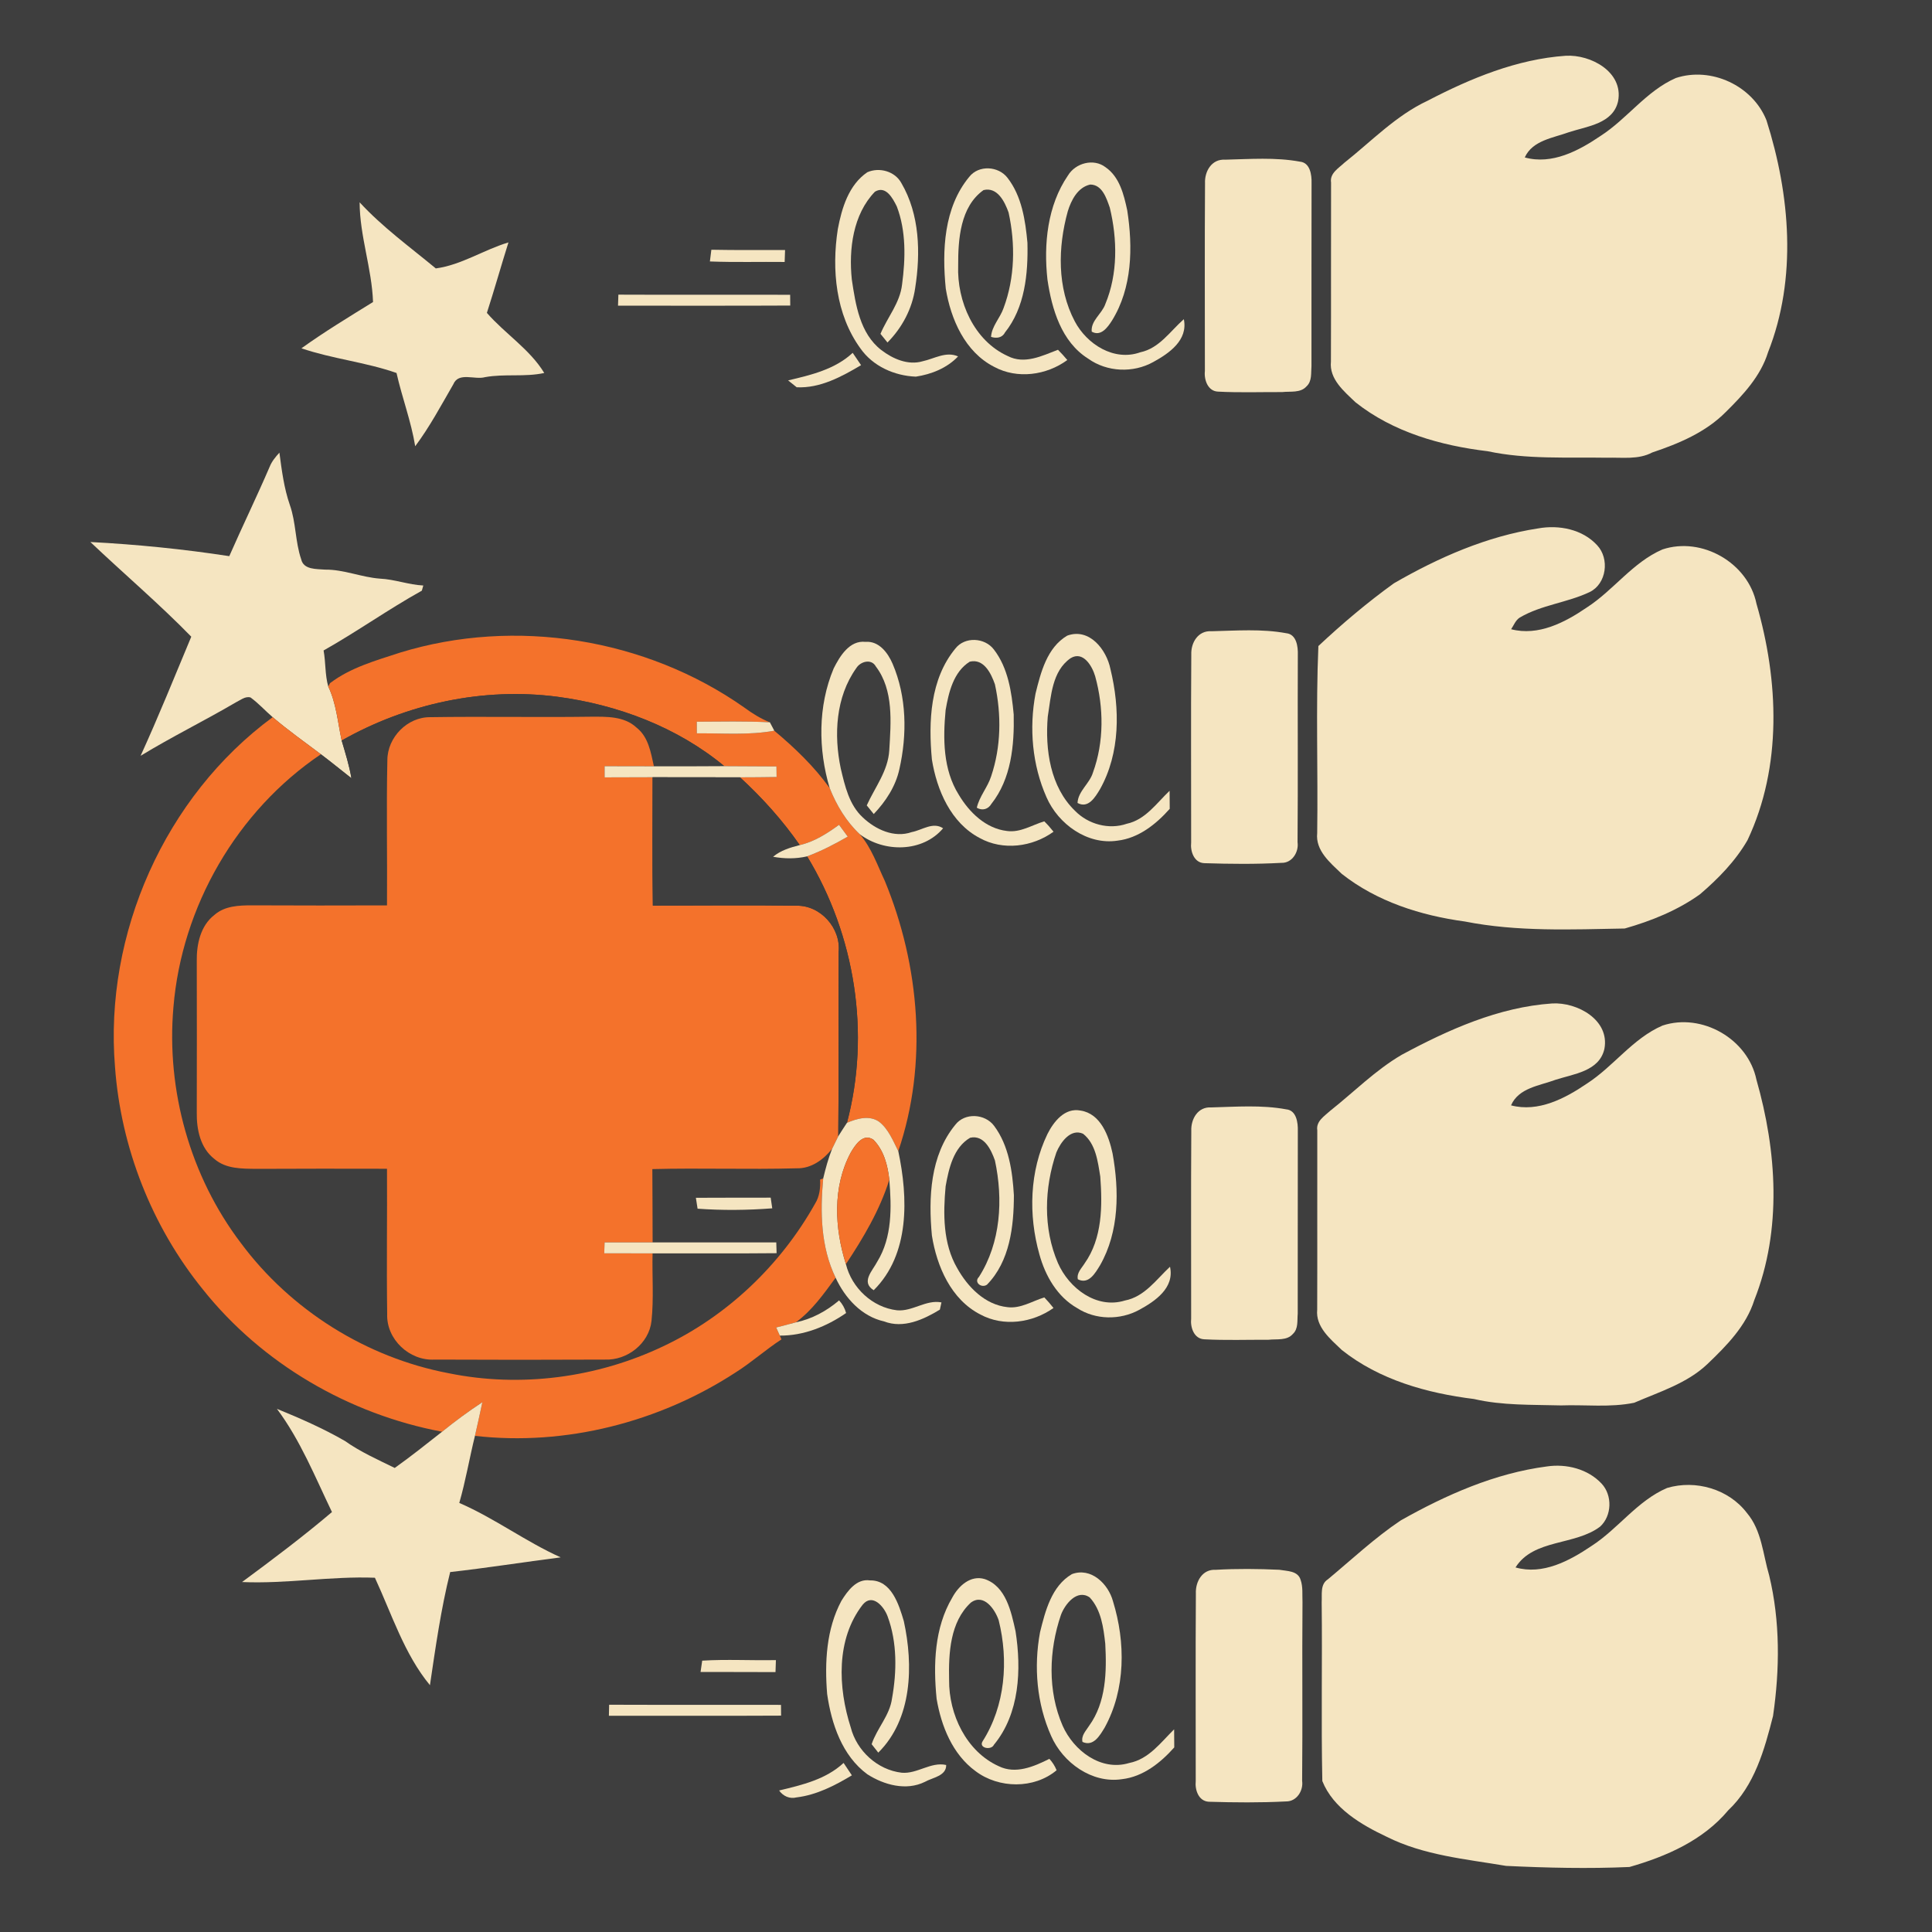
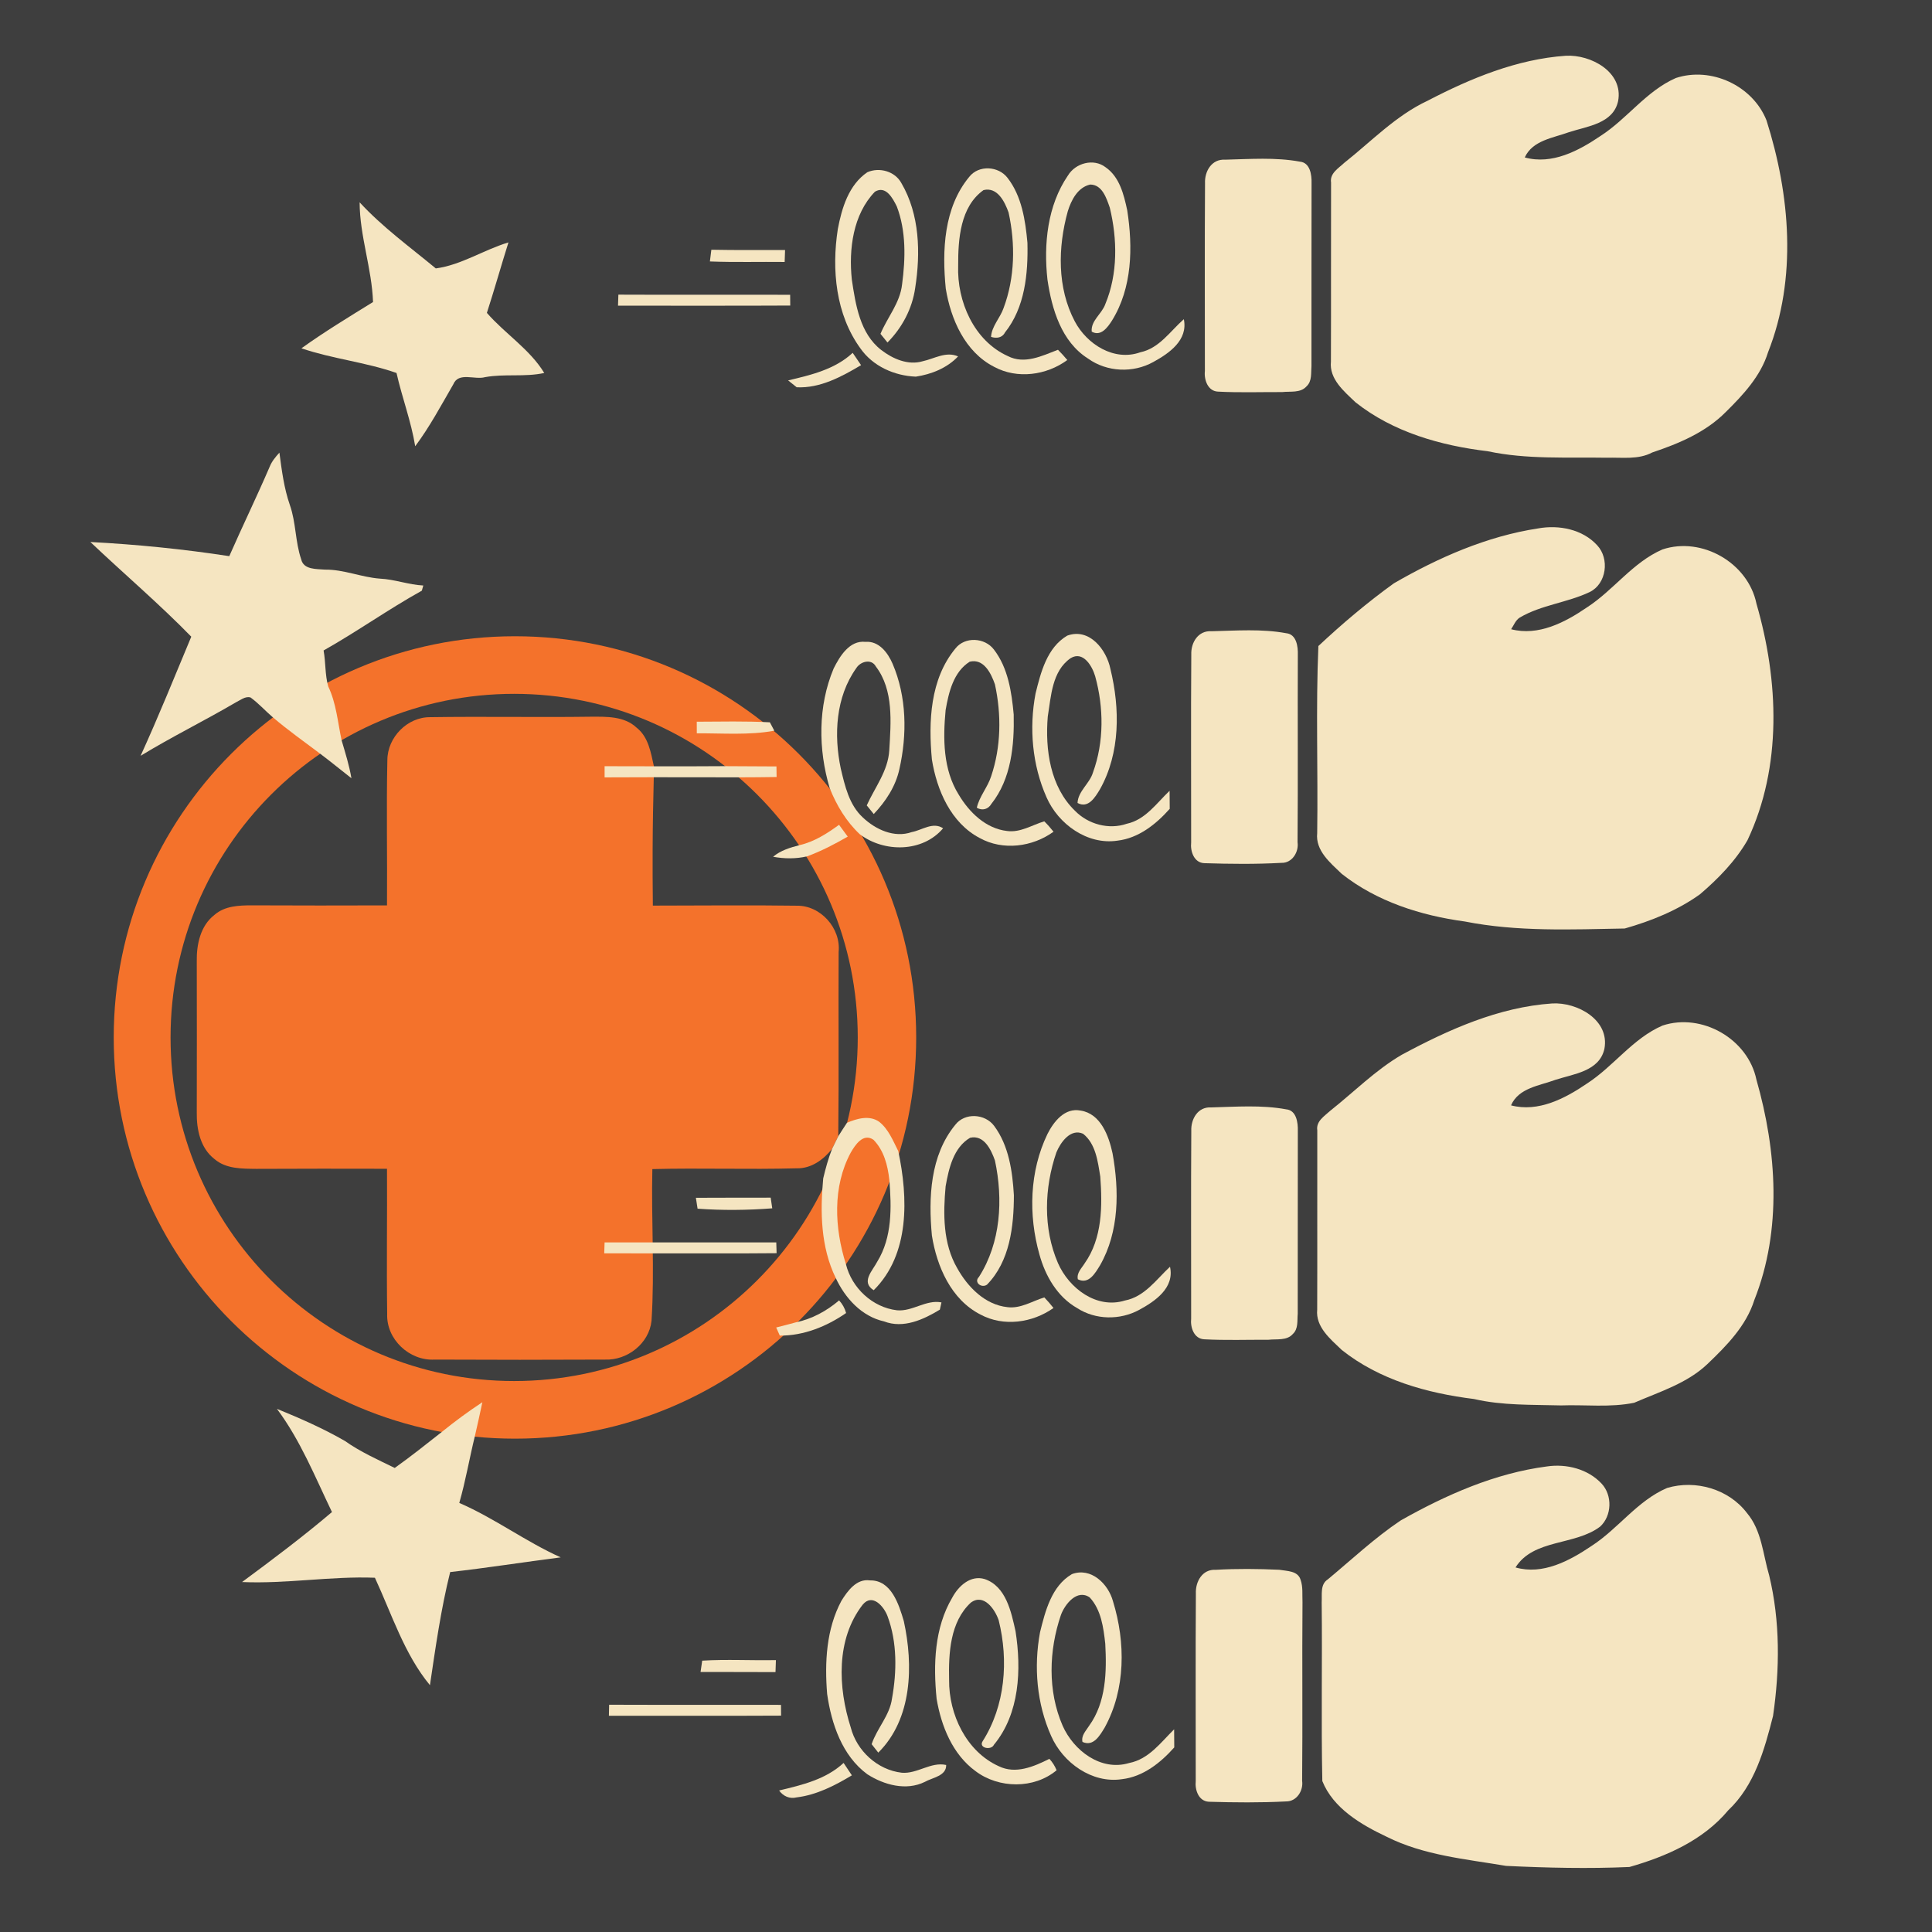
<svg xmlns="http://www.w3.org/2000/svg" width="1280" height="1280" viewBox="0 0 1024 1024" version="1.1" id="svg3136">
-   <defs id="defs3224">
-     </defs>
+   <defs id="defs3224" />
  <path d="m 0,0 1024,0 0,1024 L 0,1024 0,0 z" id="path3138" style="fill:#3e3e3e" />
+   <path style="fill:#f4722b;fill-opacity:1;stroke:none" d="M 341.156 421.531 C 194.347 421.531 75.344 540.535 75.344 687.344 C 75.344 834.153 194.347 953.156 341.156 953.156 C 487.965 953.156 607 834.153 607 687.344 C 607 540.535 487.965 421.531 341.156 421.531 z M 340.625 459.688 C 466.348 459.688 568.281 561.621 568.281 687.344 C 568.281 813.067 466.348 914.969 340.625 914.969 C 214.902 914.969 113 813.067 113 687.344 C 113 561.621 214.902 459.688 340.625 459.688 z " id="path2855" transform="scale(0.8,0.8)" />
  <path d="m 756.668,53.384 c 22.785,-11.866 47.318,-22.033 73.184,-23.829 13.249,-0.776 30.696,8.59 27.784,24.023 -2.596,11.963 -16.331,13.322 -25.964,16.452 -8.372,3.082 -19.388,4.319 -23.513,13.419 14.438,4.004 28.609,-3.543 40.208,-11.429 14.147,-9.124 24.168,-23.78 39.868,-30.671 18.733,-6.163 40.742,4.052 48.045,22.445 12.521,39.48 16.331,83.691 0.825,122.904 -3.907,12.667 -13.2,22.591 -22.421,31.691 -10.604,10.725 -24.872,16.719 -38.946,21.426 -7.401,3.955 -16.015,2.548 -24.023,2.791 -21.087,-0.364 -42.464,0.995 -63.211,-3.446 -24.872,-2.96 -50.132,-10.119 -70.03,-25.915 -6.042,-5.775 -14.025,-12.303 -13.055,-21.62 0.121,-31.618 -0.024,-63.236 0.073,-94.853 -0.776,-4.926 3.955,-7.595 6.988,-10.458 14.389,-11.38 27.347,-25.066 44.187,-32.928 z" id="path3140" style="fill:#f5e5c1" />
  <path d="m 649.294,84.638 c 13.2,-0.315 26.668,-1.359 39.722,1.043 5.387,0.534 6.26,7.013 6.139,11.356 -0.073,32.322 -0.024,64.667 -0.049,96.989 -0.315,3.664 0.388,7.983 -2.621,10.75 -3.227,3.664 -8.614,2.524 -12.909,3.033 -11.332,-0.049 -22.688,0.364 -33.996,-0.243 -5.435,-0.218 -7.474,-6.309 -6.964,-10.944 0,-33.147 -0.146,-66.317 0.073,-99.464 -0.291,-6.333 3.518,-12.958 10.604,-12.521 z" id="path3142" style="fill:#f5e5c1" />
  <path d="m 566.039,93.009 c 4.004,-6.624 13.589,-9.221 19.898,-4.392 7.474,5.144 9.73,14.535 11.526,22.882 3.033,19.582 2.669,41.033 -8.056,58.358 -2.305,3.616 -5.896,8.687 -10.774,5.921 -0.582,-5.824 5.435,-9.439 7.207,-14.608 6.697,-16.015 6.406,-34.457 2.378,-51.103 -1.747,-4.974 -4.004,-12.23 -10.386,-12.254 -6.6,1.456 -10.07,8.274 -11.89,14.195 -5.266,19.048 -5.702,40.523 3.737,58.358 6.43,12.133 20.82,21.305 34.7,16.355 10.07,-2.111 15.845,-11.186 23.076,-17.544 2.305,11.089 -7.741,18.078 -16.185,22.688 -10.677,5.969 -24.581,5.363 -34.554,-1.796 -14.171,-8.93 -19.242,-26.255 -21.548,-41.906 -2.063,-18.757 -0.024,-39.237 10.871,-55.155 z" id="path3144" style="fill:#f5e5c1" />
  <path d="m 459.708,91.286 c 6.358,-2.791 14.656,-0.534 18.053,5.775 9.706,16.598 10.216,37.005 7.304,55.568 -1.553,10.968 -6.916,21.062 -14.681,28.9 -0.922,-1.14 -2.791,-3.421 -3.713,-4.586 3.688,-8.808 10.386,-16.403 11.453,-26.255 1.82,-13.637 2.184,-28.196 -2.791,-41.251 -2.135,-4.295 -5.799,-11.308 -11.599,-7.838 -11.647,12.06 -13.928,30.526 -12.254,46.541 1.99,13.273 4.271,28.609 15.603,37.369 6.091,4.683 14.195,8.25 21.912,5.969 6.212,-1.335 12.424,-5.411 18.806,-2.572 -5.824,6.163 -14.122,9.488 -22.397,10.725 -11.332,-0.437 -22.761,-5.508 -29.385,-14.996 -13.079,-18.029 -15.287,-41.712 -11.963,-63.187 2.111,-11.162 5.751,-23.44 15.651,-30.162 z" id="path3146" style="fill:#f5e5c1" />
  <path d="m 513.723,93.737 c 4.999,-6.406 15.506,-5.775 20.31,0.558 7.522,9.706 9.439,22.47 10.531,34.384 0.388,16.403 -1.31,34.311 -11.939,47.584 -1.456,2.863 -4.586,3.203 -7.352,2.281 0.364,-5.702 4.853,-10.022 6.649,-15.287 6.018,-16.088 6.309,-33.972 2.645,-50.642 -2.038,-5.702 -5.896,-13.637 -13.273,-11.866 -12.375,8.808 -13.492,26.085 -13.443,40.014 -0.704,18.927 8.347,39.82 26.279,47.948 8.905,4.586 18.199,-0.121 26.619,-3.324 1.723,1.723 3.373,3.543 4.95,5.435 -11.041,8.105 -26.522,10.24 -38.776,3.616 -15.433,-7.862 -22.979,-25.187 -25.649,-41.494 -1.99,-20.14 -1.092,-42.877 12.448,-59.208 z" id="path3148" style="fill:#f5e5c1" />
  <path d="m 190.605,107.229 c 12.108,13.152 26.668,23.683 40.378,35.039 13.492,-1.796 25.454,-9.876 38.509,-13.783 -3.907,12.424 -7.425,24.945 -11.429,37.344 9.633,11.089 22.737,19.242 30.405,31.86 -10.337,2.257 -20.965,0.315 -31.375,2.208 -5.46,1.553 -14.074,-2.912 -16.84,3.81 -6.43,11.114 -12.497,22.518 -20.189,32.807 -2.16,-13.249 -6.964,-25.77 -9.9,-38.825 -16.476,-5.775 -33.874,-7.449 -50.399,-13.079 12.23,-8.784 25.139,-16.598 37.951,-24.532 -0.631,-17.835 -7.037,-34.869 -7.11,-52.85 z" id="path3150" style="fill:#f5e5c1" />
  <path d="m 376.259,138.58 c 0.194,-1.553 0.582,-4.659 0.776,-6.212 13.006,0.267 26.037,0.121 39.067,0.146 -0.073,2.111 -0.146,4.222 -0.218,6.333 -13.2,-0.146 -26.425,0.243 -39.625,-0.267 z" id="path3152" style="fill:#f5e5c1" />
  <path d="m 327.753,156.172 c 30.332,0.146 60.688,-0.024 91.044,0.073 0,1.432 0.024,4.271 0.049,5.702 -30.429,0.17 -60.858,0.024 -91.286,0.073 0.049,-1.456 0.146,-4.392 0.194,-5.848 z" id="path3154" style="fill:#f5e5c1" />
  <path d="m 417.705,201.621 c 12.133,-2.863 24.799,-5.824 34.238,-14.608 1.48,2.16 2.985,4.344 4.441,6.527 -10.337,6.139 -21.742,12.327 -34.117,11.72 -1.14,-0.898 -3.421,-2.742 -4.562,-3.64 z" id="path3156" style="fill:#f5e5c1" />
  <path d="m 142.923,247.41 c 1.14,-2.888 3.13,-5.241 5.169,-7.498 1.238,9.342 2.427,18.781 5.533,27.735 3.3,9.318 2.815,19.461 6.018,28.803 1.262,5.605 8.129,5.071 12.594,5.46 9.973,-0.121 19.267,4.052 29.143,4.78 7.813,0.364 15.19,3.252 22.979,3.64 -0.194,0.679 -0.582,2.063 -0.776,2.742 -17.787,9.876 -34.36,21.718 -52.074,31.691 1.165,6.309 0.704,12.933 2.475,19.097 4.295,9.002 5.023,19.024 7.11,28.633 1.941,6.6 4.028,13.2 5.169,19.995 -5.411,-4.222 -10.701,-8.59 -16.185,-12.715 -8.566,-6.455 -17.374,-12.667 -25.551,-19.655 -4.004,-3.421 -7.522,-7.425 -11.842,-10.507 -2.888,-0.631 -5.314,1.529 -7.741,2.693 -16.622,9.755 -33.972,18.248 -50.424,28.293 9.488,-20.795 18.053,-42.028 26.862,-63.139 -17.01,-17.423 -35.767,-33.389 -53.481,-50.181 24.605,1.286 49.259,3.761 73.621,7.498 6.964,-15.87 14.559,-31.448 21.402,-47.366 z" id="path3158" style="fill:#f5e5c1" />
  <path d="m 738.833,309.141 c 23.659,-13.661 49.234,-24.921 76.387,-29.07 11.041,-1.99 23.562,0.413 31.351,8.978 6.6,7.061 4.974,20.334 -3.955,24.726 -11.914,5.678 -25.624,6.794 -37.102,13.54 -2.257,1.432 -3.155,4.077 -4.586,6.188 14.462,3.761 28.56,-3.616 40.159,-11.55 14.195,-9.172 24.265,-23.901 40.062,-30.744 20.917,-6.94 45.401,7.134 49.817,28.779 11.793,40.717 13.71,86.263 -4.756,125.331 -6.382,11.065 -15.481,20.359 -25.139,28.633 -11.939,8.59 -25.867,14.171 -39.917,18.175 -28.245,0.51 -56.902,1.796 -84.759,-3.713 -23.295,-3.155 -46.662,-10.555 -65.274,-25.285 -6.018,-5.799 -13.977,-12.254 -12.982,-21.548 0.485,-33.049 -0.776,-66.196 0.631,-99.173 12.642,-11.842 25.988,-23.125 40.062,-33.268 z" id="path3160" style="fill:#f5e5c1" />
  <path d="m 642.135,334.571 c 13.128,-0.315 26.571,-1.359 39.577,1.043 5.484,0.534 6.309,7.11 6.163,11.502 -0.146,33.098 0.121,66.196 -0.146,99.294 0.752,5.193 -2.888,11.114 -8.566,10.919 -13.589,0.752 -27.25,0.607 -40.863,0.17 -5.484,-0.218 -7.474,-6.333 -6.964,-10.992 0.024,-33.195 -0.17,-66.366 0.073,-99.537 -0.267,-6.382 3.664,-12.885 10.725,-12.4 z" id="path3162" style="fill:#f5e5c1" />
-   <path d="m 212.104,345.879 c 60.979,-18.709 130.135,-7.595 182.306,29.07 4.222,3.106 8.711,5.945 13.637,7.886 -12.909,-0.679 -25.843,-0.364 -38.752,-0.315 0,1.529 0.024,4.61 0.024,6.163 13.71,-0.097 27.517,1.092 41.081,-1.383 10.798,9.051 21.159,18.951 29.361,30.429 3.64,9.124 8.736,17.665 15.942,24.435 6.188,7.158 9.294,16.306 13.273,24.751 18.539,44.915 22.907,96.916 7.134,143.214 -2.791,-5.484 -5.144,-11.623 -10.119,-15.554 -5.144,-3.64 -11.793,-1.747 -17.083,0.534 12.594,-47.415 4.295,-99.415 -21.111,-141.225 7.498,-2.766 14.608,-6.479 21.523,-10.458 -1.553,-2.087 -3.082,-4.174 -4.61,-6.26 -6.358,4.61 -13.079,8.954 -20.82,10.75 -9.148,-13.152 -19.873,-25.09 -31.666,-35.913 6.479,0 12.933,-0.073 19.388,-0.17 -0.024,-1.407 -0.049,-4.198 -0.073,-5.605 -9.221,-0.049 -18.417,-0.121 -27.638,-0.146 -24.969,-20.698 -56.538,-32.564 -88.496,-36.786 -39.334,-5.144 -79.93,3.688 -114.314,23.198 -2.087,-9.609 -2.815,-19.631 -7.11,-28.633 l 0.946,-1.771 c 10.871,-8.299 24.362,-12.011 37.175,-16.209 z" id="path3164" style="fill:#f4722b" />
  <path d="m 548.859,367.597 c 2.766,-11.235 6.091,-24.387 16.792,-30.696 11.744,-4.295 20.844,7.425 22.907,17.714 5.096,20.917 5.241,44.503 -5.557,63.721 -2.524,4.174 -6.139,10.361 -11.89,7.255 0.291,-6.285 6.43,-10.264 8.177,-16.136 5.921,-16.185 5.751,-34.481 1.189,-50.982 -1.553,-5.411 -6.406,-13.71 -13.055,-9.609 -9.876,6.867 -10.337,20.213 -12.084,30.963 -1.456,17.447 1.31,37.296 14.486,49.962 6.964,7.11 17.908,10.094 27.396,6.819 9.9,-2.135 15.773,-10.919 22.688,-17.471 0.024,3.179 0.049,6.382 0.073,9.561 -7.255,8.153 -16.5,15.554 -27.687,16.864 -15.942,2.427 -31.399,-8.76 -37.611,-22.979 -7.595,-17.107 -9.294,-36.665 -5.824,-54.985 z" id="path3166" style="fill:#f5e5c1" />
  <path d="m 441.849,354.323 c 3.252,-6.503 8.42,-15.069 16.889,-14.122 7.11,-0.582 11.866,5.799 14.365,11.623 7.498,17.495 7.741,37.466 3.591,55.835 -1.99,9.148 -7.231,17.107 -13.589,23.804 -0.922,-1.14 -2.791,-3.446 -3.713,-4.586 4.319,-9.561 11.283,-18.223 11.939,-29.167 0.874,-14.802 2.427,-31.933 -7.11,-44.454 -2.378,-4.343 -8.226,-2.669 -10.41,0.922 -10.871,15.239 -11.939,35.355 -8.177,53.19 2.184,9.197 4.441,19.267 11.696,25.915 6.722,6.382 16.67,10.992 25.915,7.741 5.484,-1.019 11.211,-5.605 16.622,-2.014 -10.822,12.812 -31.181,12.958 -44.163,3.155 -7.207,-6.77 -12.303,-15.311 -15.942,-24.435 -6.139,-20.529 -6.285,-43.484 2.087,-63.406 z" id="path3168" style="fill:#f5e5c1" />
  <path d="m 506.37,343.744 c 4.999,-6.455 15.578,-5.872 20.407,0.51 7.522,9.73 9.415,22.543 10.507,34.457 0.364,16.306 -1.31,34.093 -11.817,47.342 -1.674,2.888 -4.829,3.785 -7.741,2.063 1.359,-6.018 5.727,-10.798 7.595,-16.646 5.29,-15.627 5.508,-32.71 2.014,-48.749 -2.014,-5.775 -5.896,-13.831 -13.37,-12.011 -8.614,5.411 -11.138,16.258 -12.764,25.624 -1.432,15.117 -1.407,31.569 6.964,44.891 5.557,9.318 14.317,17.932 25.6,19.218 7.037,0.971 13.225,-3.179 19.728,-5.12 1.747,1.723 3.373,3.567 4.902,5.508 -11.186,8.105 -26.838,10.143 -39.116,3.349 -15.311,-8.032 -22.737,-25.357 -25.357,-41.639 -1.868,-20.019 -0.971,-42.586 12.448,-58.795 z" id="path3170" style="fill:#f5e5c1" />
-   <path d="m 181.093,392.493 c 34.384,-19.509 74.98,-28.342 114.314,-23.198 31.958,4.222 63.527,16.088 88.496,36.786 -12.448,0.097 -24.872,0.097 -37.32,0.073 -1.626,-7.304 -2.888,-15.554 -9.172,-20.48 -6.527,-6.163 -16.015,-5.824 -24.362,-5.799 -28.318,0.388 -56.66,-0.194 -84.977,0.243 -12.157,-0.146 -22.737,10.701 -22.761,22.761 -0.558,25.649 0,51.321 -0.194,76.994 -23.853,0.097 -47.706,0.073 -71.559,-0.024 -6.867,0 -14.438,0.267 -19.898,5.071 -7.425,5.727 -9.512,15.627 -9.366,24.532 0.049,26.74 0.073,53.481 0,80.197 -0.146,8.93 1.893,18.878 9.342,24.629 6.115,5.314 14.632,5.144 22.251,5.241 23.076,-0.121 46.153,-0.097 69.229,-0.049 0.146,25.624 -0.267,51.273 0.097,76.897 -0.534,13.492 11.793,24.993 25.115,24.241 30.089,0.146 60.178,0.146 90.267,0 11.866,0.51 23.44,-8.517 24.726,-20.529 1.238,-11.866 0.267,-23.853 0.558,-35.767 21.912,-0.049 43.823,0.121 65.735,-0.097 -0.024,-1.432 -0.121,-4.271 -0.17,-5.702 -21.839,0 -43.702,0 -65.541,0 -0.073,-12.958 -0.024,-25.915 -0.146,-38.873 25.503,-0.655 51.03,0.291 76.509,-0.413 7.692,0.194 14.171,-4.562 18.757,-10.313 -2.014,5.096 -3.446,10.361 -4.707,15.675 -0.413,0.146 -1.238,0.461 -1.65,0.607 0.218,4.416 -0.267,8.954 -2.669,12.788 -18.296,32.613 -46.638,59.62 -80.513,75.587 -35.064,16.695 -75.562,22.033 -113.659,14.268 -43.605,-8.274 -83.74,-33.413 -110.189,-69.059 -26.813,-35.306 -39.553,-80.804 -35.719,-124.894 4.392,-53.384 33.656,-104.147 78.159,-134.115 5.484,4.125 10.774,8.493 16.185,12.715 -1.14,-6.794 -3.227,-13.395 -5.169,-19.995 z" id="path3172" style="fill:#3e3e3e" />
-   <path d="m 60.955,565.481 c -5.824,-70.515 26.449,-143.311 83.57,-185.363 8.177,6.988 16.986,13.2 25.551,19.655 -44.503,29.968 -73.767,80.731 -78.159,134.115 -3.834,44.09 8.905,89.588 35.719,124.894 26.449,35.646 66.584,60.785 110.189,69.059 38.097,7.765 78.596,2.427 113.659,-14.268 33.874,-15.967 62.216,-42.974 80.513,-75.587 2.402,-3.834 2.888,-8.372 2.669,-12.788 0.413,-0.146 1.238,-0.461 1.65,-0.607 -1.65,17.762 -1.335,36.253 6.576,52.632 -6.26,8.517 -12.472,17.398 -21.111,23.659 -3.446,0.971 -6.916,1.82 -10.386,2.718 0.485,1.068 1.432,3.227 1.917,4.295 l 0.874,2.014 c -8.347,5.411 -15.773,12.133 -24.193,17.447 -40.45,26.376 -90.17,39.189 -138.264,33.68 1.359,-5.945 2.693,-11.866 3.931,-17.835 -7.377,4.853 -14.486,10.094 -21.354,15.651 -49.356,-9.294 -95.46,-36.083 -126.811,-75.465 C 80.488,650.046 64.061,608.285 60.955,565.481 z" id="path3174" style="fill:#f4722b" />
-   <path d="m 205.31,402.878 c 0.024,-12.06 10.604,-22.907 22.761,-22.761 28.318,-0.437 56.66,0.146 84.977,-0.243 8.347,-0.024 17.835,-0.364 24.362,5.799 6.285,4.926 7.547,13.176 9.172,20.48 -8.711,0 -17.423,0 -26.134,-0.049 0,1.48 0,4.441 0,5.921 8.469,-0.049 16.962,-0.073 25.454,-0.073 -0.024,22.688 -0.218,45.352 0.121,68.04 25.382,0 50.787,-0.315 76.145,0.049 12.764,-0.267 23.61,11.939 22.324,24.557 -0.17,32.54 0.17,65.104 -0.194,97.644 -1.092,2.232 -2.208,4.441 -3.276,6.673 -4.586,5.751 -11.065,10.507 -18.757,10.313 -25.479,0.704 -51.006,-0.243 -76.509,0.413 0.121,12.958 0.073,25.915 0.146,38.873 -8.493,0 -16.962,-0.024 -25.454,-0.024 -0.049,1.456 -0.146,4.368 -0.194,5.799 8.541,0.024 17.083,0.049 25.624,0.024 -0.291,11.914 0.679,23.901 -0.558,35.767 -1.286,12.011 -12.861,21.038 -24.726,20.529 -30.089,0.146 -60.178,0.146 -90.267,0 -13.322,0.752 -25.649,-10.75 -25.115,-24.241 -0.364,-25.624 0.049,-51.273 -0.097,-76.897 -23.076,-0.049 -46.153,-0.073 -69.229,0.049 -7.619,-0.097 -16.137,0.073 -22.251,-5.241 -7.449,-5.751 -9.488,-15.7 -9.342,-24.629 0.073,-26.716 0.049,-53.457 0,-80.197 -0.146,-8.905 1.941,-18.806 9.366,-24.532 5.46,-4.805 13.031,-5.071 19.898,-5.071 23.853,0.097 47.706,0.121 71.559,0.024 0.194,-25.673 -0.364,-51.346 0.194,-76.994 z" id="path3176" style="fill:#f4722b" />
+   <path d="m 205.31,402.878 c 0.024,-12.06 10.604,-22.907 22.761,-22.761 28.318,-0.437 56.66,0.146 84.977,-0.243 8.347,-0.024 17.835,-0.364 24.362,5.799 6.285,4.926 7.547,13.176 9.172,20.48 0.011,11.757 -1.048,28.013 -0.558,73.84 25.382,0 50.787,-0.315 76.145,0.049 12.764,-0.267 23.61,11.939 22.324,24.557 -0.17,32.54 0.17,65.104 -0.194,97.644 -1.092,2.232 -2.208,4.441 -3.276,6.673 -4.586,5.751 -11.065,10.507 -18.757,10.313 -25.479,0.704 -51.006,-0.243 -76.509,0.413 -0.621,26.789 1.287,53.681 -0.437,80.44 -1.286,12.011 -12.861,21.038 -24.726,20.529 -30.089,0.146 -60.178,0.146 -90.267,0 -13.322,0.752 -25.649,-10.75 -25.115,-24.241 -0.364,-25.624 0.049,-51.273 -0.097,-76.897 -23.076,-0.049 -46.153,-0.073 -69.229,0.049 -7.619,-0.097 -16.137,0.073 -22.251,-5.241 -7.449,-5.751 -9.488,-15.7 -9.342,-24.629 0.073,-26.716 0.049,-53.457 0,-80.197 -0.146,-8.905 1.941,-18.806 9.366,-24.532 5.46,-4.805 13.031,-5.071 19.898,-5.071 23.853,0.097 47.706,0.121 71.559,0.024 0.194,-25.673 -0.364,-51.346 0.194,-76.994 l 4e-5,0 3e-5,0 z" id="path3176" style="fill:#f4722b" />
  <path d="m 369.295,382.52 c 12.909,-0.049 25.843,-0.364 38.752,0.315 0.582,1.116 1.771,3.349 2.354,4.465 -13.564,2.475 -27.371,1.286 -41.081,1.383 0,-1.553 -0.024,-4.635 -0.024,-6.163 z" id="path3178" style="fill:#f5e5c1" />
  <path d="m 320.449,406.106 c 8.711,0.049 17.423,0.049 26.134,0.049 12.448,0.024 24.872,0.024 37.32,-0.073 9.221,0.024 18.417,0.097 27.638,0.146 0.024,1.407 0.049,4.198 0.073,5.605 -6.455,0.097 -12.909,0.17 -19.388,0.17 -15.433,-0.049 -30.89,-0.049 -46.323,-0.049 -8.493,0 -16.986,0.024 -25.454,0.073 0,-1.48 0,-4.441 0,-5.921 z" id="path3180" style="fill:#f5e5c1" />
-   <path d="m 345.903,411.954 c 15.433,0 30.89,0 46.323,0.049 11.793,10.822 22.518,22.761 31.666,35.913 -5.023,1.286 -10.094,2.791 -14.147,6.188 5.969,1.092 12.108,1.165 18.053,-0.218 25.406,41.809 33.705,93.81 21.111,141.225 -1.553,2.378 -3.13,4.732 -4.61,7.134 0.364,-32.54 0.024,-65.104 0.194,-97.644 1.286,-12.618 -9.561,-24.823 -22.324,-24.557 -25.357,-0.364 -50.763,-0.049 -76.145,-0.049 -0.34,-22.688 -0.146,-45.352 -0.121,-68.04 z" id="path3182" style="fill:#3e3e3e" />
  <path d="m 423.892,447.915 c 7.741,-1.796 14.462,-6.139 20.82,-10.75 1.529,2.087 3.057,4.174 4.61,6.26 -6.916,3.98 -14.025,7.692 -21.523,10.458 -5.945,1.383 -12.084,1.31 -18.053,0.218 4.052,-3.397 9.124,-4.902 14.147,-6.188 z" id="path3184" style="fill:#f5e5c1" />
  <path d="m 742.958,559.051 c 24.751,-13.322 51.346,-25.26 79.736,-27.202 13.249,-0.752 30.623,8.687 27.663,24.12 -2.693,11.842 -16.258,13.225 -25.867,16.331 -8.42,3.155 -19.582,4.246 -23.61,13.564 14.462,3.785 28.609,-3.64 40.232,-11.55 14.195,-9.172 24.241,-23.901 40.038,-30.744 20.868,-6.916 45.328,7.085 49.793,28.682 10.822,37.83 13.637,79.615 -1.116,116.789 -4.295,13.71 -14.729,24.241 -24.848,33.923 -10.847,10.313 -25.43,14.705 -38.825,20.529 -12.764,2.621 -25.867,0.946 -38.776,1.407 -15.409,-0.437 -31.035,0.121 -46.153,-3.397 -24.872,-3.082 -50.157,-10.143 -70.054,-25.988 -5.994,-5.751 -13.953,-12.181 -13.031,-21.402 0.121,-31.666 -0.024,-63.333 0.049,-94.999 -0.752,-4.877 3.834,-7.571 6.867,-10.386 12.569,-9.949 23.974,-21.548 37.903,-29.677 z" id="path3186" style="fill:#f5e5c1" />
  <path d="m 641.941,586.956 c 13.225,-0.34 26.716,-1.407 39.795,1.019 5.387,0.485 6.26,7.037 6.139,11.38 -0.073,32.297 0,64.619 -0.049,96.94 -0.34,3.64 0.413,7.959 -2.596,10.75 -3.203,3.664 -8.59,2.548 -12.909,3.057 -11.332,-0.049 -22.688,0.364 -33.996,-0.243 -5.508,-0.218 -7.498,-6.333 -6.988,-10.992 0.024,-33.147 -0.146,-66.317 0.073,-99.464 -0.267,-6.309 3.518,-12.885 10.531,-12.448 z" id="path3188" style="fill:#f5e5c1" />
  <path d="m 555.168,601.054 c 3.324,-6.6 9.197,-14.098 17.592,-12.424 10.628,1.626 14.923,13.419 16.913,22.664 3.567,19.728 3.591,41.445 -6.624,59.329 -2.548,4.149 -5.994,10.337 -11.769,7.425 -0.728,-3.421 2.014,-5.848 3.616,-8.469 9.366,-13.225 9.439,-30.405 8.275,-45.934 -1.286,-7.935 -2.378,-17.423 -9.124,-22.737 -6.624,-2.96 -11.939,4.562 -14.147,9.9 -6.43,18.781 -7.134,40.232 0.849,58.674 5.824,13.273 20.407,24.484 35.452,19.825 10.483,-2.014 16.622,-11.114 23.926,-17.908 2.475,11.211 -7.838,18.248 -16.331,22.858 -10.119,5.508 -23.101,5.387 -32.855,-0.922 -10.555,-5.994 -16.913,-17.083 -20.043,-28.512 -5.872,-20.868 -5.241,-44.066 4.271,-63.769 z" id="path3190" style="fill:#f5e5c1" />
  <path d="m 448.91,595.109 c 5.29,-2.281 11.939,-4.174 17.083,-0.534 4.974,3.931 7.328,10.07 10.119,15.554 5.217,24.605 6.212,54.646 -13.031,73.718 -6.94,-4.319 -0.631,-10.289 1.893,-15.166 7.959,-12.909 7.595,-28.803 6.382,-43.387 -0.825,-7.619 -2.888,-15.603 -8.42,-21.208 -5.411,-3.713 -9.658,2.718 -12.036,6.843 -9.73,18.102 -8.59,39.989 -2.548,59.086 3.082,12.618 14.074,22.931 27.056,24.46 8.202,0.776 15.409,-5.775 23.586,-4.174 -0.218,0.946 -0.631,2.863 -0.849,3.834 -8.711,5.29 -19.34,10.191 -29.58,6.236 -11.914,-2.645 -20.723,-12.424 -25.673,-23.149 -7.911,-16.379 -8.226,-34.869 -6.576,-52.632 1.262,-5.314 2.693,-10.58 4.707,-15.675 1.068,-2.232 2.184,-4.441 3.276,-6.673 1.48,-2.402 3.057,-4.756 4.61,-7.134 z" id="path3192" style="fill:#f5e5c1" />
  <path d="m 506.298,596.201 c 5.047,-6.624 15.797,-5.969 20.626,0.558 7.789,10.458 9.706,24.071 10.458,36.738 -0.024,16.549 -2.135,35.039 -14.268,47.415 -2.936,2.038 -7.134,-1.31 -4.246,-4.125 11.599,-18.151 12.885,-41.081 8.469,-61.707 -2.014,-5.702 -5.799,-13.758 -13.176,-12.036 -8.857,5.217 -11.283,16.355 -12.958,25.697 -1.335,14.584 -1.456,30.356 6.139,43.411 5.581,9.997 14.705,19.412 26.668,20.674 6.964,0.874 13.079,-3.227 19.509,-5.169 1.699,1.796 3.324,3.64 4.853,5.605 -11.138,7.911 -26.522,10.07 -38.752,3.446 -15.53,-7.935 -23.076,-25.43 -25.697,-41.858 -1.868,-19.995 -0.946,-42.44 12.375,-58.649 z" id="path3194" style="fill:#f5e5c1" />
-   <path d="m 450.9,610.93 c 2.378,-4.125 6.624,-10.555 12.036,-6.843 5.533,5.605 7.595,13.589 8.42,21.208 -5.047,16.064 -13.734,30.744 -23.004,44.721 -6.042,-19.097 -7.183,-40.984 2.548,-59.086 z" id="path3196" style="fill:#f4722b" />
  <path d="m 368.834,634.856 c 13.225,-0.097 26.425,-0.024 39.65,-0.073 0.218,1.407 0.607,4.246 0.825,5.654 -13.152,1.019 -26.425,1.14 -39.577,0.194 -0.218,-1.456 -0.679,-4.344 -0.898,-5.775 z" id="path3198" style="fill:#f5e5c1" />
  <path d="m 320.449,658.49 c 8.493,0 16.962,0.024 25.454,0.024 21.839,0 43.702,0 65.541,0 0.049,1.432 0.146,4.271 0.17,5.702 -21.912,0.218 -43.823,0.049 -65.735,0.097 -8.541,0.024 -17.083,0 -25.624,-0.024 0.049,-1.432 0.146,-4.344 0.194,-5.799 z" id="path3200" style="fill:#f5e5c1" />
  <path d="m 421.781,700.882 c 8.566,-1.771 16.306,-5.994 22.955,-11.647 1.796,1.941 3.033,4.174 3.713,6.697 -10.24,7.11 -22.543,12.084 -35.136,11.963 -0.485,-1.068 -1.432,-3.227 -1.917,-4.295 3.47,-0.898 6.94,-1.747 10.386,-2.718 z" id="path3202" style="fill:#f5e5c1" />
  <path d="m 234.307,758.852 c 6.867,-5.557 13.977,-10.798 21.354,-15.651 -1.238,5.969 -2.572,11.89 -3.931,17.835 -2.912,11.817 -4.926,23.853 -8.299,35.549 18.757,8.129 35.136,20.48 53.748,28.852 -19.534,2.499 -38.995,5.581 -58.577,7.789 -4.926,19.728 -7.741,39.892 -10.725,59.96 -13.589,-16.452 -20.237,-37.684 -29.167,-56.951 -23.368,-0.898 -46.905,3.3 -70.418,2.281 16.185,-11.963 32.322,-24.071 47.657,-37.102 -8.978,-18.66 -16.695,-37.975 -29.167,-54.694 12.254,4.999 24.484,10.361 35.986,16.986 8.226,5.824 17.447,9.925 26.449,14.341 8.566,-6.115 16.816,-12.667 25.09,-19.194 z" id="path3204" style="fill:#f5e5c1" />
  <path d="m 742.424,805.854 c 24.023,-13.54 49.89,-25.018 77.479,-28.609 10.337,-1.529 21.718,1.335 28.973,9.1 5.799,6.188 5.508,17.083 -0.801,22.809 -13.346,10.119 -35.233,6.406 -44.818,21.62 14.414,4.125 28.585,-3.494 40.208,-11.332 14.244,-9.172 24.29,-23.998 40.135,-30.793 15.093,-4.489 32.661,0.558 42.319,13.273 7.862,9.294 8.444,21.839 11.769,33.025 5.896,24.387 5.654,49.841 2.063,74.543 -4.562,17.956 -9.803,36.859 -23.756,50.011 -13.273,15.918 -32.88,24.484 -52.34,30.041 -21.766,0.971 -43.629,0.461 -65.395,-0.582 -21.378,-3.616 -43.605,-5.557 -63.284,-15.433 -13.564,-6.406 -28.342,-15.069 -34.117,-29.531 -0.655,-31.569 0.024,-63.163 -0.34,-94.756 0.267,-4.198 -0.898,-9.512 3.3,-12.181 12.715,-10.555 24.824,-21.984 38.606,-31.205 z" id="path3206" style="fill:#f5e5c1" />
  <path d="m 644.344,832.036 c 11.211,-0.655 22.494,-0.534 33.705,-0.024 4.052,0.728 9.803,0.437 11.283,5.29 1.359,3.834 0.825,7.983 1.019,11.987 -0.267,31.521 0.121,63.066 -0.194,94.587 0.752,5.217 -2.912,11.016 -8.541,10.919 -13.613,0.704 -27.274,0.582 -40.863,0.17 -5.533,-0.267 -7.498,-6.333 -6.988,-11.016 0.024,-33.098 -0.146,-66.22 0.073,-99.318 -0.291,-6.333 3.446,-13.031 10.507,-12.594 z" id="path3208" style="fill:#f5e5c1" />
  <path d="m 551.237,865.134 c 2.791,-11.283 6.115,-24.484 16.889,-30.817 10.167,-3.785 19.291,5.169 21.79,14.414 6.697,21.718 6.746,46.638 -4.416,66.924 -2.548,4.174 -5.945,10.264 -11.769,7.595 -0.752,-3.446 1.893,-5.921 3.518,-8.541 9.027,-12.472 9.366,-28.706 8.566,-43.484 -0.946,-8.541 -2.16,-17.981 -8.25,-24.557 -6.673,-4.61 -13.103,3.543 -15.239,9.245 -6.43,18.83 -7.134,40.305 0.898,58.771 5.848,13.176 20.286,24.265 35.233,19.752 10.434,-2.014 16.767,-10.895 23.853,-17.859 0.024,3.179 0.049,6.382 0.073,9.585 -7.255,8.153 -16.525,15.554 -27.711,16.84 -15.918,2.402 -31.327,-8.736 -37.539,-22.907 -7.644,-17.107 -9.294,-36.641 -5.896,-54.961 z" id="path3210" style="fill:#f5e5c1" />
  <path d="m 445.95,848.488 c 3.3,-5.29 8.032,-11.89 15.142,-10.847 11.332,-0.218 15.336,12.739 17.956,21.62 5.096,23.343 4.538,51.758 -13.54,69.666 -0.874,-1.116 -2.645,-3.349 -3.518,-4.465 2.766,-8.372 9.585,-15.166 10.798,-24.241 2.572,-14.292 2.766,-29.725 -2.329,-43.484 -1.893,-5.217 -8.056,-12.497 -13.225,-6.212 -14.22,18.272 -13.079,43.969 -6.333,65.007 3.179,12.448 14.171,22.567 27.032,24.047 8.202,0.728 15.433,-5.921 23.562,-4.101 0.146,5.872 -7.352,6.673 -11.308,8.954 -9.9,4.877 -21.645,1.626 -30.477,-4.028 -13.37,-9.827 -19.048,-26.765 -21.305,-42.562 -1.359,-16.67 -0.485,-34.336 7.547,-49.356 z" id="path3212" style="fill:#f5e5c1" />
  <path d="m 504.745,846.717 c 3.276,-6.091 9.633,-12.036 17.156,-9.779 11.308,3.834 14.074,17.374 16.355,27.638 3.179,20.262 2.184,43.702 -11.453,60.178 -1.383,3.106 -8.177,1.796 -6.042,-1.771 12.06,-18.878 13.88,-42.853 8.566,-64.206 -1.99,-5.896 -7.959,-14.414 -14.778,-9.342 -11.041,10.216 -11.817,26.886 -11.502,41.009 -0.17,18.199 9.124,37.903 26.279,45.667 8.978,4.416 18.66,0.218 26.862,-3.882 1.65,1.771 2.912,3.785 3.834,6.042 -11.963,10.022 -30.671,9.755 -42.974,0.461 -12.205,-8.905 -18.175,-23.877 -20.626,-38.339 -1.796,-18.102 -1.213,-37.611 8.323,-53.675 z" id="path3214" style="fill:#f5e5c1" />
  <path d="m 372.183,880.179 c 12.982,-0.801 26.037,-0.024 39.067,-0.291 -0.073,2.087 -0.146,4.222 -0.218,6.358 -13.249,-0.097 -26.498,0 -39.722,-0.073 0.218,-1.504 0.655,-4.489 0.874,-5.994 z" id="path3216" style="fill:#f5e5c1" />
  <path d="m 322.851,903.547 c 30.356,0.121 60.736,0 91.092,0.073 0,1.432 0.024,4.271 0.049,5.702 -30.429,0.17 -60.858,0.024 -91.262,0.073 0.024,-1.456 0.097,-4.392 0.121,-5.848 z" id="path3218" style="fill:#f5e5c1" />
  <path d="m 412.949,948.996 c 12.108,-2.912 24.751,-5.848 34.166,-14.608 1.456,2.16 2.936,4.368 4.392,6.576 -9.027,5.435 -18.709,10.41 -29.313,11.696 -3.688,0.922 -7.11,-0.655 -9.245,-3.664 z" id="path3220" style="fill:#f5e5c1" />
</svg>
